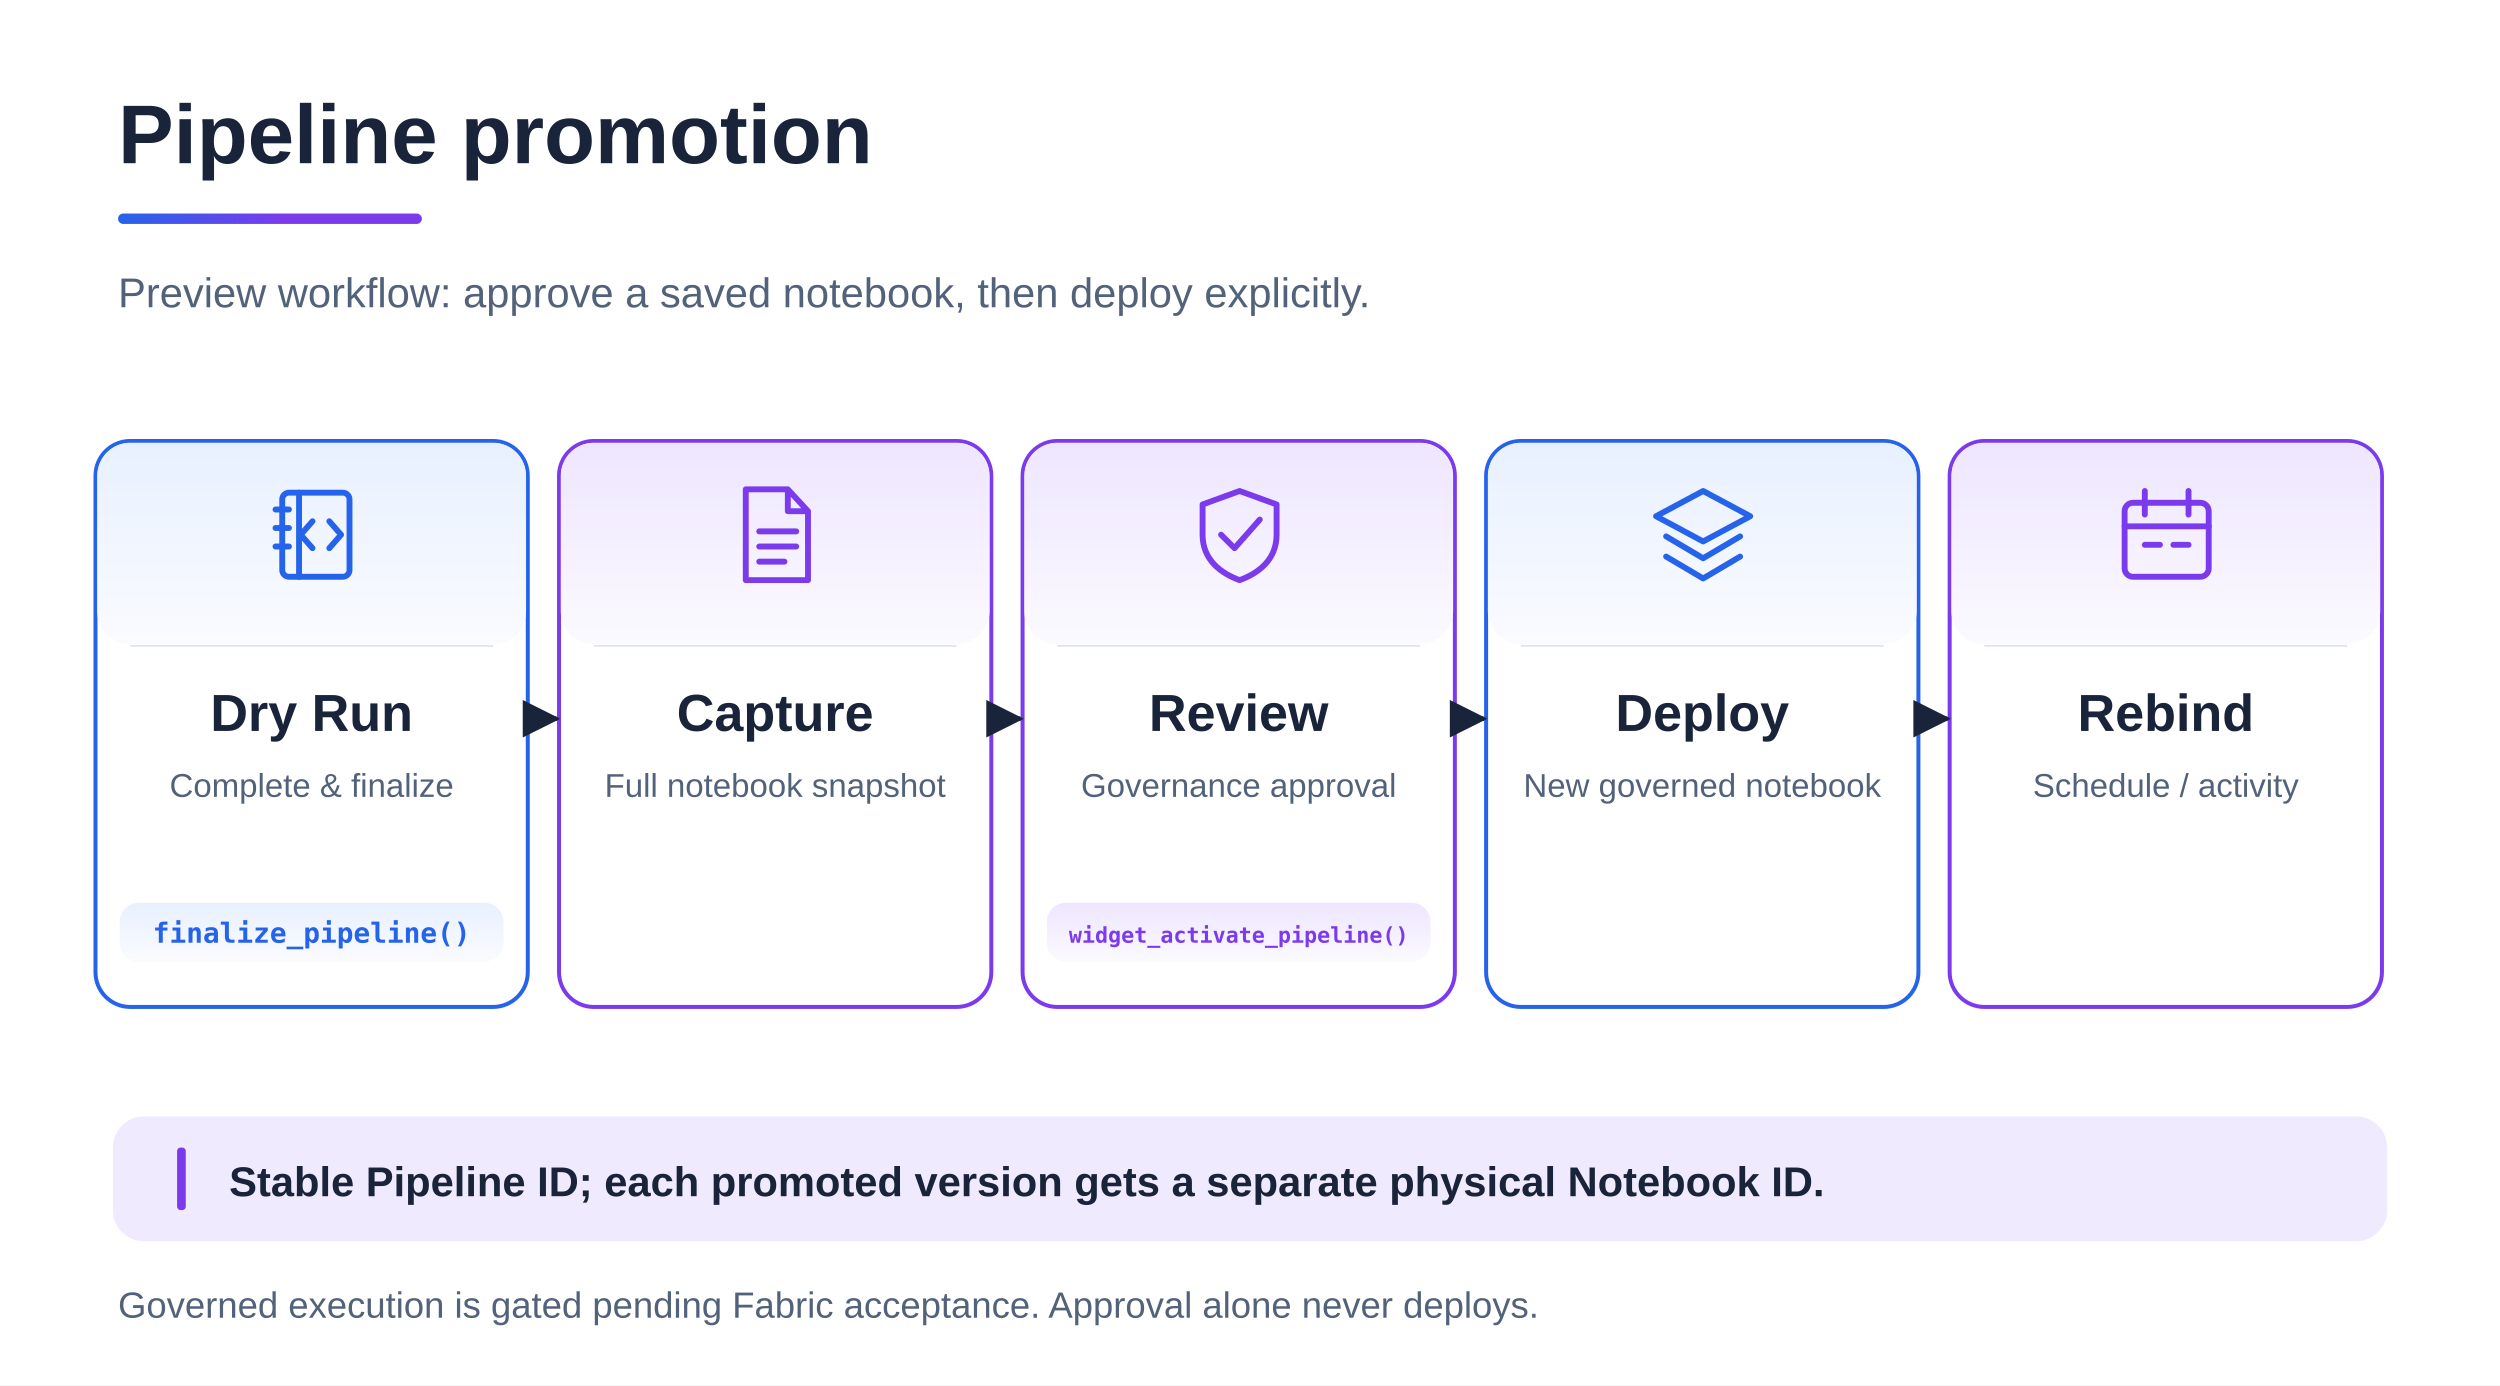
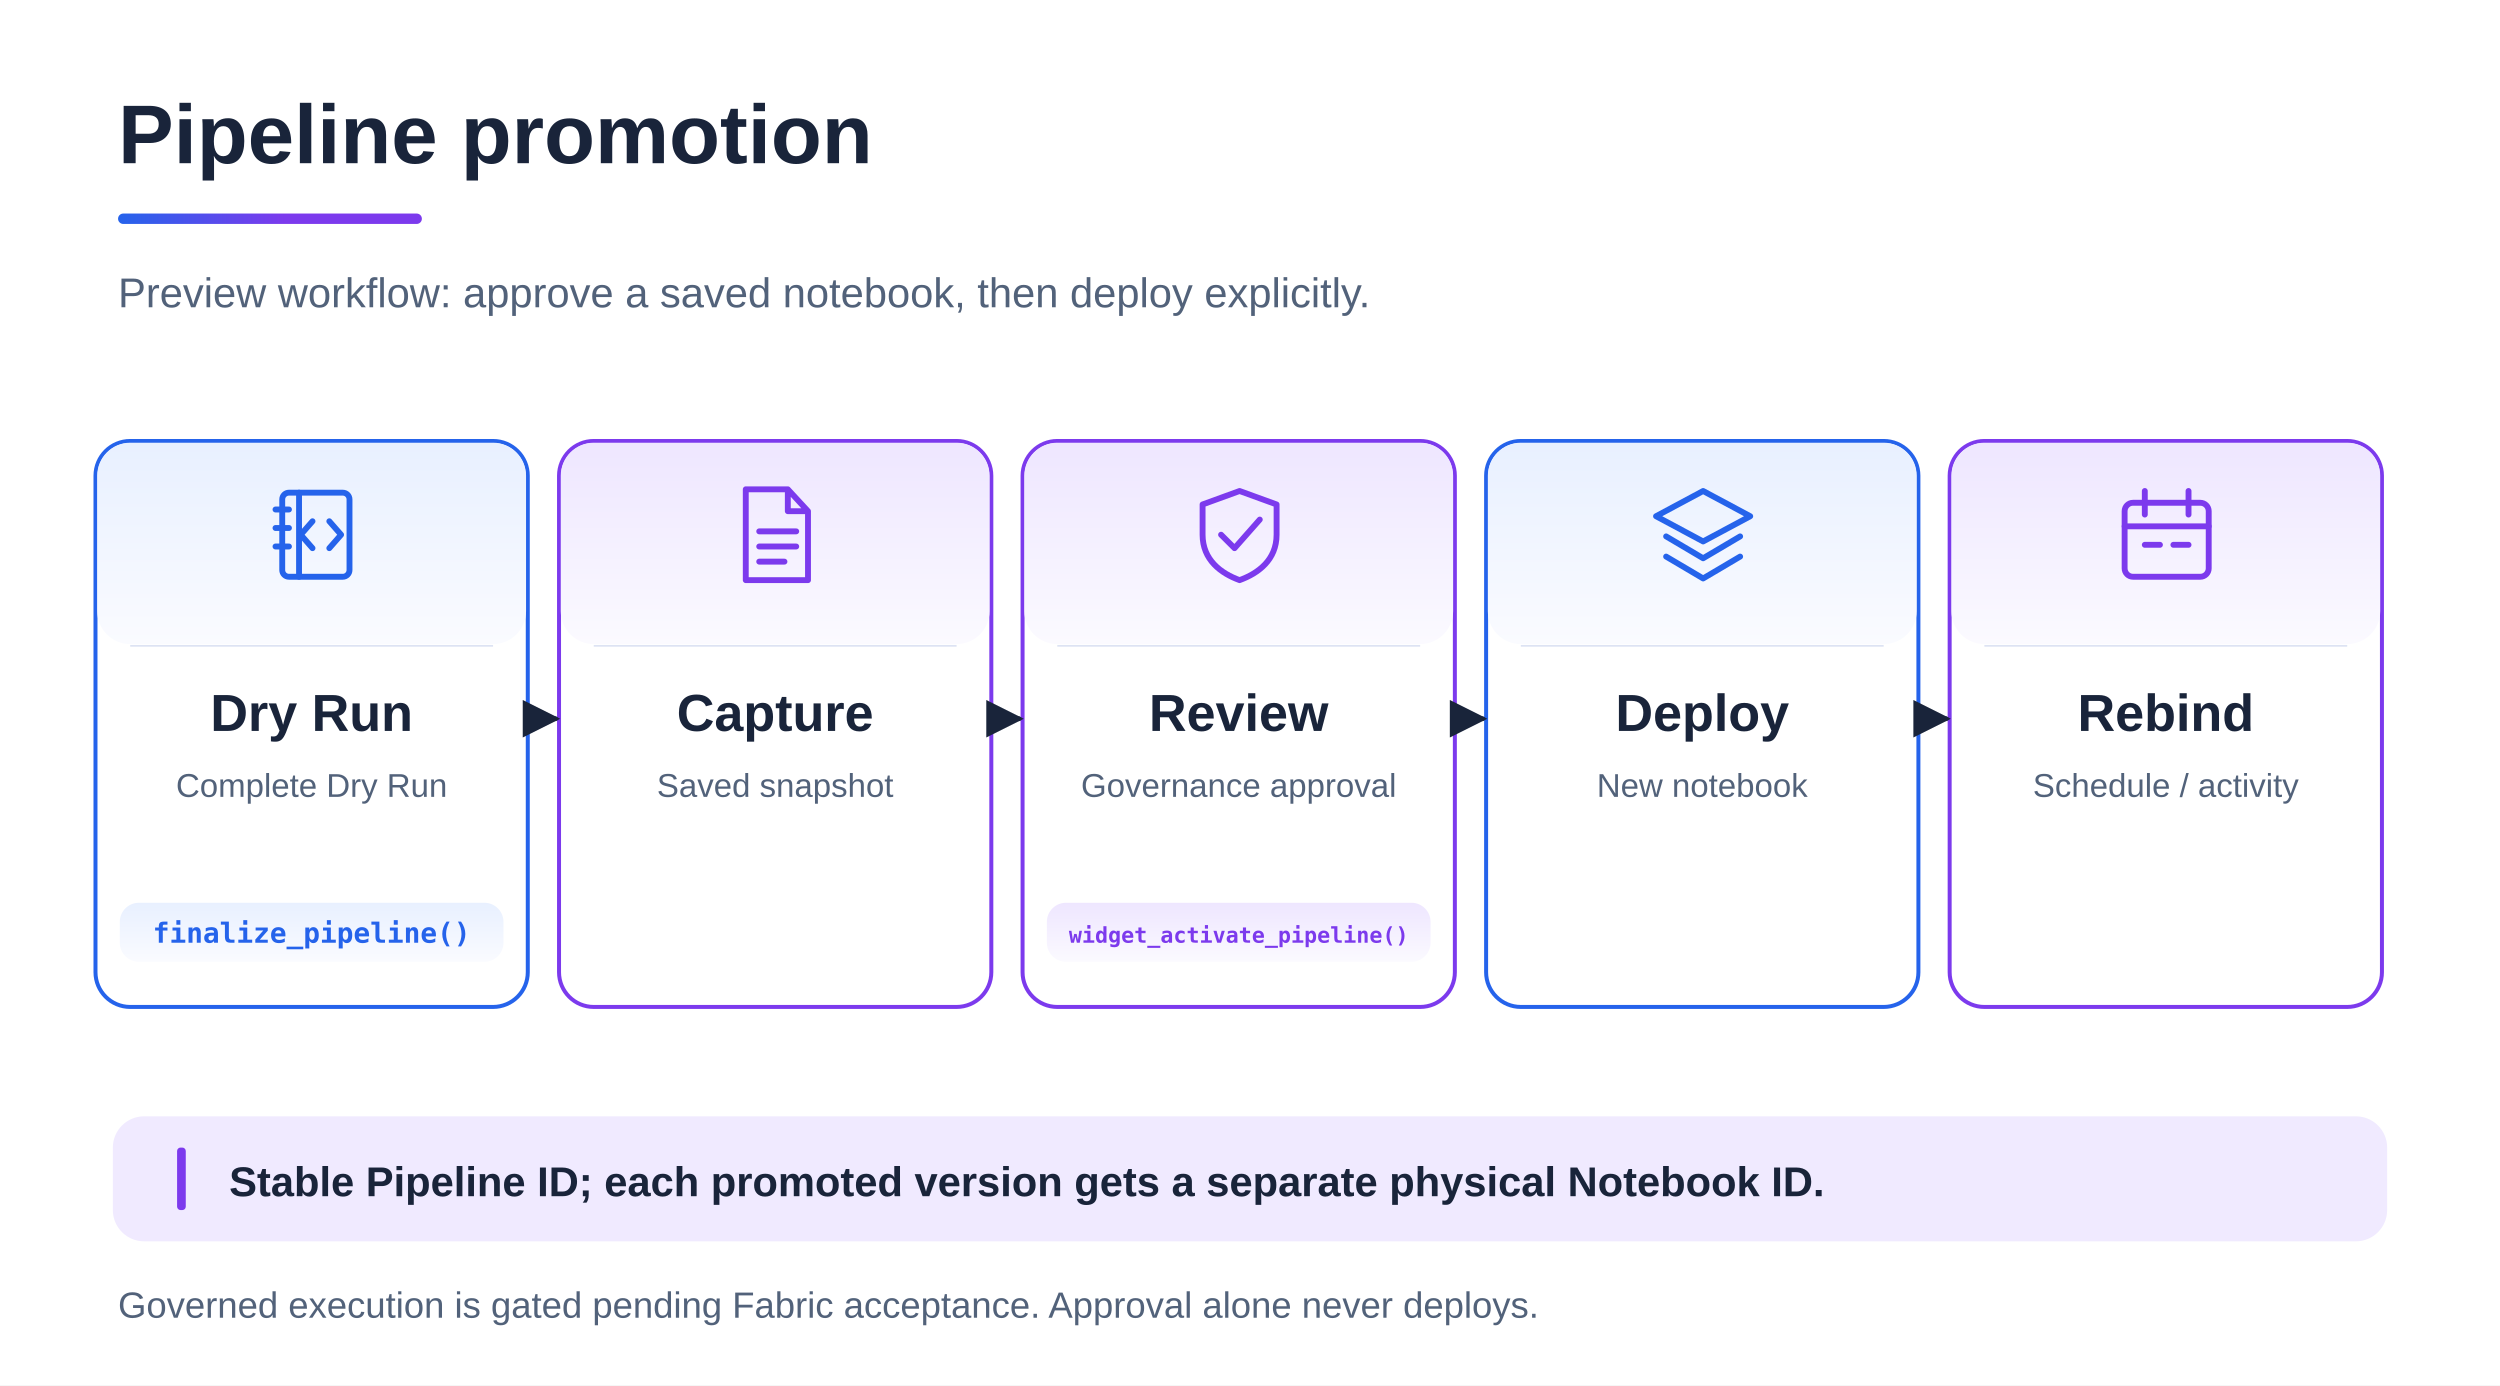
<svg xmlns="http://www.w3.org/2000/svg" width="1440" height="798" viewBox="0 0 1440 798" role="img" aria-label="Pipeline promotion">
  <defs>
    <linearGradient id="accent">
      <stop offset="0%" stop-color="#2563EB" />
      <stop offset="55%" stop-color="#7C3AED" />
      <stop offset="100%" stop-color="#7C3AED" />
    </linearGradient>
    <linearGradient id="bl" x2="0" y2="1">
      <stop offset="0%" stop-color="#E8F0FF" />
      <stop offset="100%" stop-color="#FAFBFF" />
    </linearGradient>
    <linearGradient id="gr" x2="0" y2="1">
      <stop offset="0%" stop-color="#EEE6FF" />
      <stop offset="100%" stop-color="#FBFAFF" />
    </linearGradient>
    <linearGradient id="aq" x2="0" y2="1">
      <stop offset="0%" stop-color="#EEE6FF" />
      <stop offset="100%" stop-color="#FBFAFF" />
    </linearGradient>
    <marker id="ar" markerWidth="8" markerHeight="8" refX="7" refY="4" orient="auto">
      <path d="M0 0L8 4L0 8Z" fill="#19243A" />
    </marker>
  </defs>
  <rect width="1440" height="798" fill="#fff" />
  <text x="68" y="94" fill="#19243A" font-family="Segoe UI,Arial,sans-serif" font-size="48" font-weight="700" text-anchor="start">Pipeline promotion</text>
  <rect x="68" y="123" width="175" height="6" rx="3" fill="url(#accent)" />
  <text x="68" y="177" fill="#52627A" font-family="Segoe UI,Arial,sans-serif" font-size="24" font-weight="400" text-anchor="start">Preview workflow: approve a saved notebook, then deploy explicitly.</text>
  <rect x="55" y="254" width="249" height="326" rx="20" fill="#FFFFFF" stroke="#2563EB" stroke-width="2.3" />
  <path d="M75 372H284" stroke="#DDE3F3" stroke-width="1" />
  <rect x="56" y="255" width="247" height="116" rx="19" fill="url(#bl)" stroke="none" stroke-width="0" />
  <g transform="translate(149 277) scale(0.96875)" fill="none" stroke="#2563EB" stroke-width="3.5" stroke-linejoin="round" stroke-linecap="round">
    <rect x="14" y="7" width="40" height="50" rx="4" />
    <path d="M24 7v50M10 17h8M10 28h8M10 39h8M32 24l-7 8 7 8M42 24l7 8-7 8" />
  </g>
  <text x="179.5" y="421" fill="#19243A" font-family="Segoe UI,Arial,sans-serif" font-size="30" font-weight="700" text-anchor="middle">Dry Run</text>
-   <text x="179.5" y="459" fill="#52627A" font-family="Segoe UI,Arial,sans-serif" font-size="19" font-weight="400" text-anchor="middle">Complete &amp; finalize</text>
+   <text x="179.5" y="459" fill="#52627A" font-family="Segoe UI,Arial,sans-serif" font-size="19" font-weight="400" text-anchor="middle">Complete Dry Run</text>
  <rect x="69" y="520" width="221" height="34" rx="11" fill="url(#bl)" stroke="none" stroke-width="0" />
  <text x="179.5" y="543" fill="#2563EB" font-family="Cascadia Code,Consolas,monospace" font-size="16" font-weight="600" text-anchor="middle">finalize_pipeline()</text>
  <rect x="322" y="254" width="249" height="326" rx="20" fill="#FFFFFF" stroke="#7C3AED" stroke-width="2.3" />
  <path d="M342 372H551" stroke="#DDE3F3" stroke-width="1" />
  <rect x="323" y="255" width="247" height="116" rx="19" fill="url(#aq)" stroke="none" stroke-width="0" />
  <g transform="translate(416 277) scale(0.96875)" fill="none" stroke="#7C3AED" stroke-width="3.5" stroke-linejoin="round" stroke-linecap="round">
    <path d="M14 5h25l12 13v41H14zM39 5v13h12M22 30h22M22 39h22M22 48h15" />
  </g>
  <text x="446.5" y="421" fill="#19243A" font-family="Segoe UI,Arial,sans-serif" font-size="30" font-weight="700" text-anchor="middle">Capture</text>
-   <text x="446.5" y="459" fill="#52627A" font-family="Segoe UI,Arial,sans-serif" font-size="19" font-weight="400" text-anchor="middle">Full notebook snapshot</text>
+   <text x="446.5" y="459" fill="#52627A" font-family="Segoe UI,Arial,sans-serif" font-size="19" font-weight="400" text-anchor="middle">Saved snapshot</text>
  <rect x="589" y="254" width="249" height="326" rx="20" fill="#FFFFFF" stroke="#7C3AED" stroke-width="2.3" />
  <path d="M609 372H818" stroke="#DDE3F3" stroke-width="1" />
  <rect x="590" y="255" width="247" height="116" rx="19" fill="url(#gr)" stroke="none" stroke-width="0" />
  <g transform="translate(683 277) scale(0.96875)" fill="none" stroke="#7C3AED" stroke-width="3.5" stroke-linejoin="round" stroke-linecap="round">
    <path d="M32 6 54 14v18c0 15-11 23-22 27C21 55 10 47 10 32V14Z" />
    <path d="m21 32 8 8 15-17" />
  </g>
  <text x="713.5" y="421" fill="#19243A" font-family="Segoe UI,Arial,sans-serif" font-size="30" font-weight="700" text-anchor="middle">Review</text>
  <text x="713.5" y="459" fill="#52627A" font-family="Segoe UI,Arial,sans-serif" font-size="19" font-weight="400" text-anchor="middle">Governance approval</text>
  <rect x="603" y="520" width="221" height="34" rx="11" fill="url(#gr)" stroke="none" stroke-width="0" />
  <text x="713.5" y="543" fill="#7C3AED" font-family="Cascadia Code,Consolas,monospace" font-size="12.5" font-weight="600" text-anchor="middle">widget_activate_pipeline()</text>
  <rect x="856" y="254" width="249" height="326" rx="20" fill="#FFFFFF" stroke="#2563EB" stroke-width="2.3" />
  <path d="M876 372H1085" stroke="#DDE3F3" stroke-width="1" />
  <rect x="857" y="255" width="247" height="116" rx="19" fill="url(#bl)" stroke="none" stroke-width="0" />
  <g transform="translate(950 277) scale(0.96875)" fill="none" stroke="#2563EB" stroke-width="3.5" stroke-linejoin="round" stroke-linecap="round">
    <path d="M32 6 60 21 32 36 4 21 32 6ZM10 33 32 46 54 33M10 45 32 58 54 45" />
  </g>
  <text x="980.5" y="421" fill="#19243A" font-family="Segoe UI,Arial,sans-serif" font-size="30" font-weight="700" text-anchor="middle">Deploy</text>
-   <text x="980.5" y="459" fill="#52627A" font-family="Segoe UI,Arial,sans-serif" font-size="19" font-weight="400" text-anchor="middle">New governed notebook</text>
+   <text x="980.5" y="459" fill="#52627A" font-family="Segoe UI,Arial,sans-serif" font-size="19" font-weight="400" text-anchor="middle">New notebook</text>
  <rect x="1123" y="254" width="249" height="326" rx="20" fill="#FFFFFF" stroke="#7C3AED" stroke-width="2.3" />
  <path d="M1143 372H1352" stroke="#DDE3F3" stroke-width="1" />
  <rect x="1124" y="255" width="247" height="116" rx="19" fill="url(#gr)" stroke="none" stroke-width="0" />
  <g transform="translate(1217 277) scale(0.96875)" fill="none" stroke="#7C3AED" stroke-width="3.5" stroke-linejoin="round" stroke-linecap="round">
    <rect x="7" y="13" width="50" height="44" rx="5" />
    <path d="M7 27h50M19 6v14M45 6v14M19 38h9M36 38h9" />
  </g>
  <text x="1247.5" y="421" fill="#19243A" font-family="Segoe UI,Arial,sans-serif" font-size="30" font-weight="700" text-anchor="middle">Rebind</text>
  <text x="1247.5" y="459" fill="#52627A" font-family="Segoe UI,Arial,sans-serif" font-size="19" font-weight="400" text-anchor="middle">Schedule / activity</text>
  <path d="M306 414 H320" fill="none" stroke="#19243A" stroke-width="2.7" stroke-linecap="round" marker-end="url(#ar)" />
  <path d="M573 414 H587" fill="none" stroke="#19243A" stroke-width="2.7" stroke-linecap="round" marker-end="url(#ar)" />
  <path d="M840 414 H854" fill="none" stroke="#19243A" stroke-width="2.7" stroke-linecap="round" marker-end="url(#ar)" />
  <path d="M1107 414 H1121" fill="none" stroke="#19243A" stroke-width="2.7" stroke-linecap="round" marker-end="url(#ar)" />
  <rect x="65" y="643" width="1310" height="72" rx="18" fill="#F0EAFF" stroke="none" stroke-width="0" />
  <rect x="102" y="661" width="5" height="36" rx="2" fill="#7C3AED" />
  <text x="132" y="689" fill="#19243A" font-family="Segoe UI,Arial,sans-serif" font-size="24" font-weight="600" text-anchor="start">Stable Pipeline ID; each promoted version gets a separate physical Notebook ID.</text>
  <text x="68" y="759" fill="#52627A" font-family="Segoe UI,Arial,sans-serif" font-size="21" font-weight="400" text-anchor="start">Governed execution is gated pending Fabric acceptance. Approval alone never deploys.</text>
</svg>
